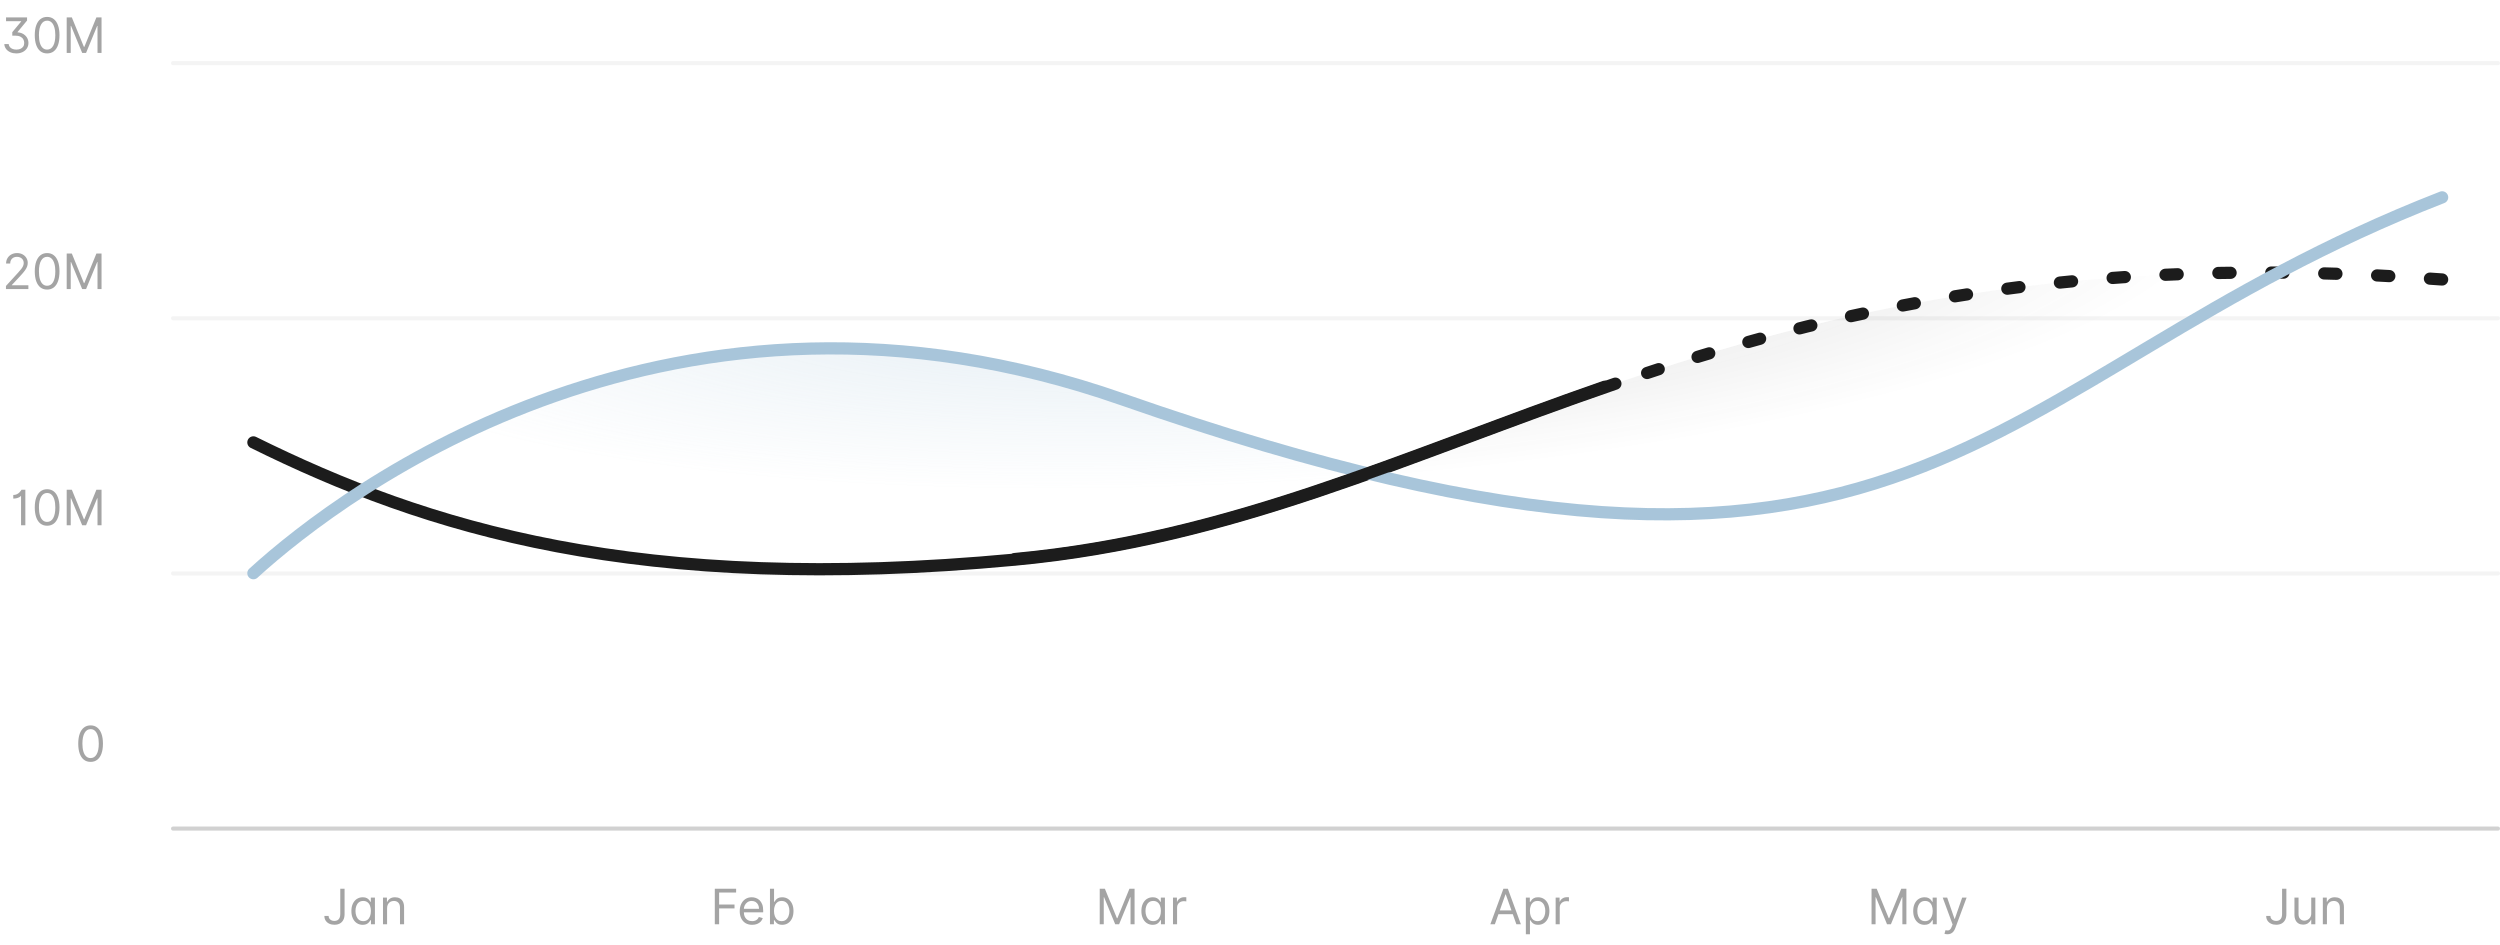
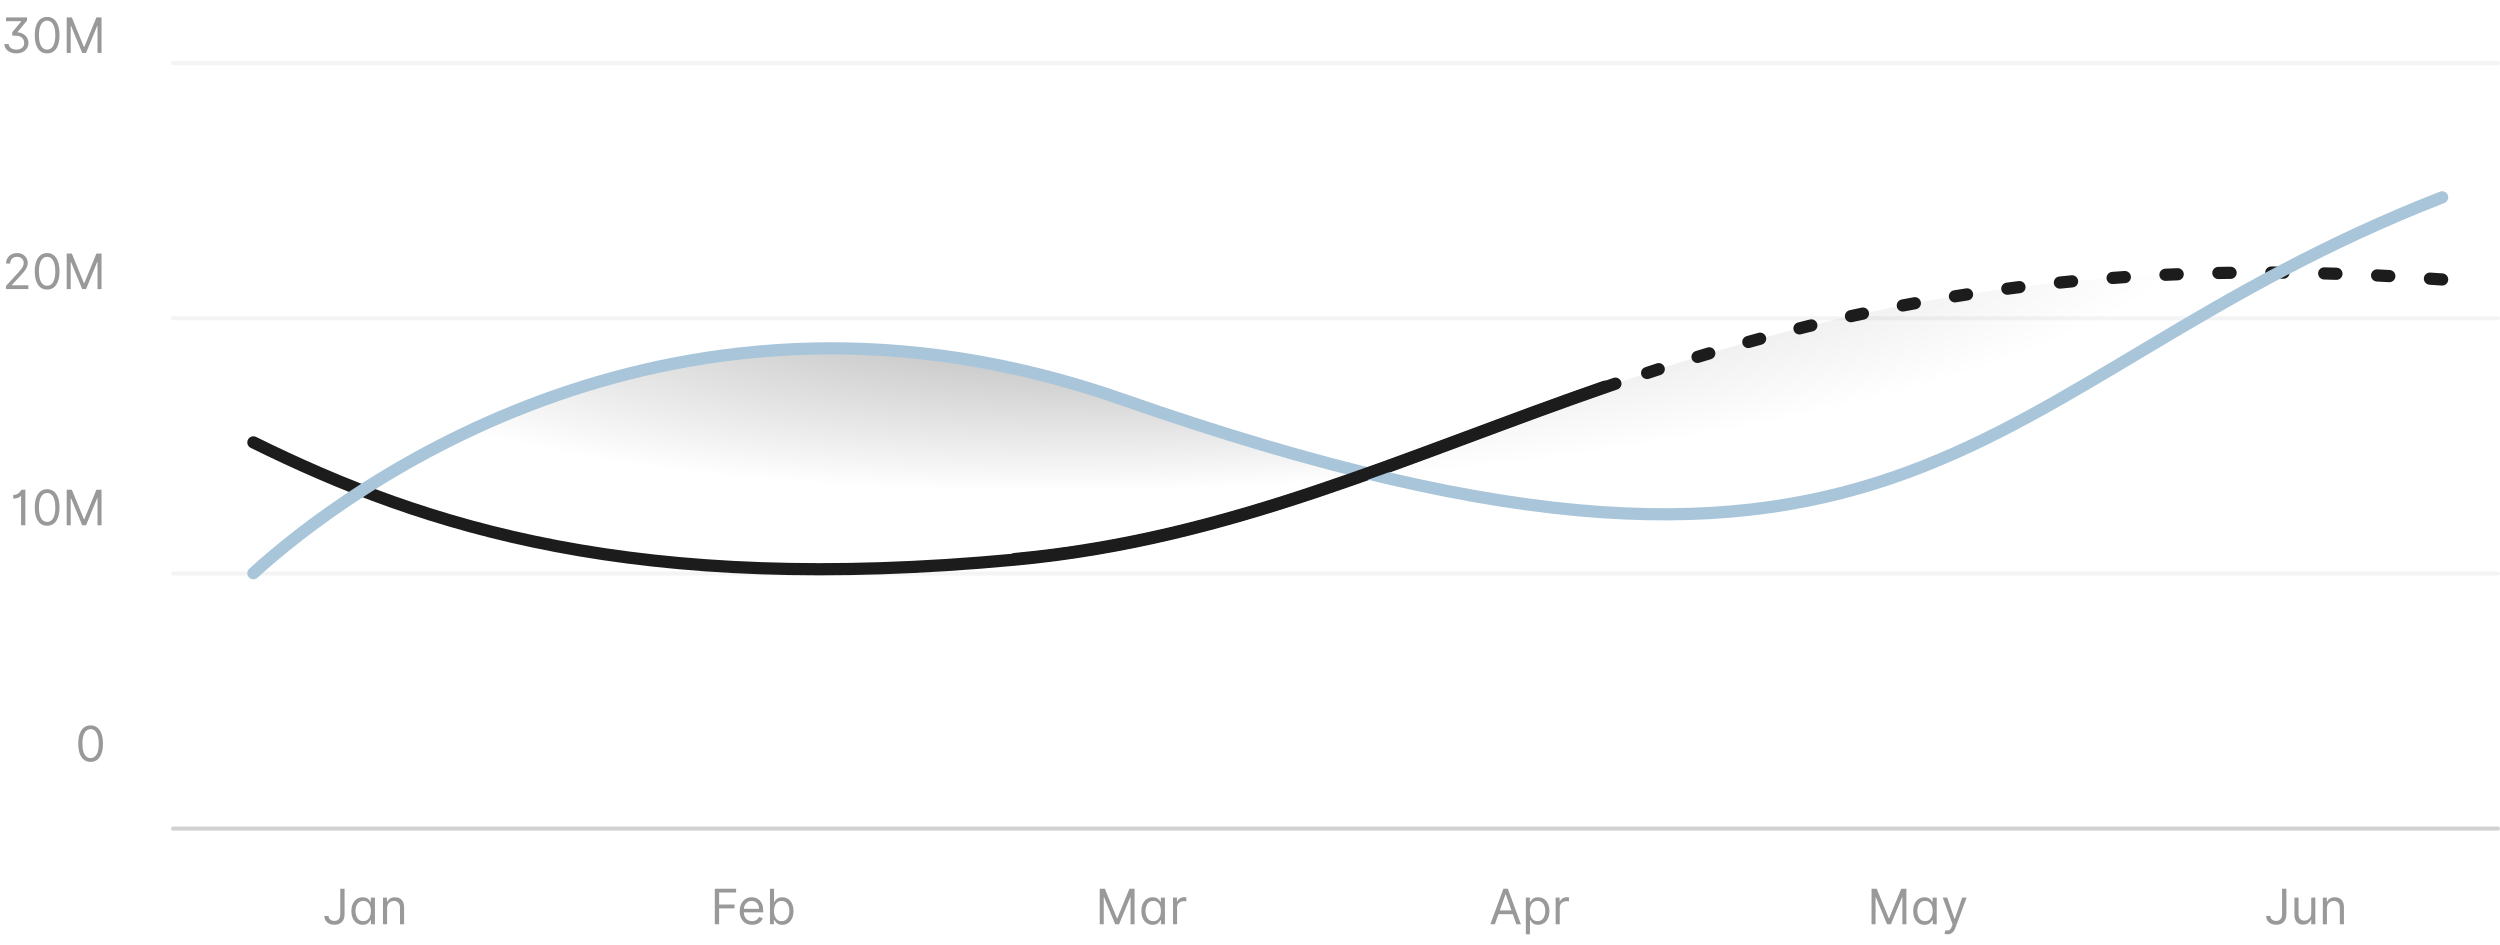
<svg xmlns="http://www.w3.org/2000/svg" width="614" height="232" viewBox="0 0 614 232" fill="none">
-   <path d="M1.056 10.818H2.13C2.161 11.114 2.262 11.364 2.433 11.568C2.606 11.77 2.83 11.923 3.106 12.028C3.381 12.131 3.687 12.182 4.022 12.182C4.386 12.182 4.712 12.121 5.002 11.999C5.292 11.876 5.522 11.695 5.692 11.453C5.863 11.209 5.948 10.906 5.948 10.546C5.948 10.23 5.874 9.938 5.727 9.668C5.579 9.395 5.342 9.175 5.015 9.007C4.688 8.839 4.255 8.756 3.715 8.756H3.016V7.903L5.198 5.278V5.21H1.482V4.273H6.647V5.04L4.312 7.869V7.938C4.687 7.955 5.036 8.031 5.36 8.168C5.687 8.304 5.971 8.489 6.212 8.722C6.457 8.955 6.647 9.226 6.783 9.536C6.92 9.845 6.988 10.182 6.988 10.546C6.988 11.043 6.86 11.486 6.604 11.875C6.352 12.261 6.001 12.565 5.552 12.787C5.106 13.008 4.59 13.119 4.005 13.119C3.488 13.119 3.012 13.028 2.577 12.847C2.143 12.665 1.789 12.402 1.516 12.058C1.244 11.714 1.09 11.301 1.056 10.818ZM11.574 13.119C10.932 13.119 10.385 12.945 9.934 12.595C9.482 12.243 9.137 11.733 8.898 11.065C8.659 10.395 8.54 9.585 8.54 8.636C8.54 7.693 8.659 6.888 8.898 6.22C9.14 5.55 9.486 5.038 9.938 4.686C10.392 4.331 10.938 4.153 11.574 4.153C12.211 4.153 12.755 4.331 13.206 4.686C13.661 5.038 14.008 5.55 14.246 6.22C14.488 6.888 14.608 7.693 14.608 8.636C14.608 9.585 14.489 10.395 14.25 11.065C14.012 11.733 13.666 12.243 13.215 12.595C12.763 12.945 12.216 13.119 11.574 13.119ZM11.574 12.182C12.211 12.182 12.705 11.875 13.057 11.261C13.409 10.648 13.586 9.773 13.586 8.636C13.586 7.881 13.505 7.237 13.343 6.706C13.184 6.175 12.954 5.77 12.652 5.491C12.354 5.213 11.995 5.074 11.574 5.074C10.944 5.074 10.451 5.385 10.095 6.007C9.74 6.626 9.563 7.503 9.563 8.636C9.563 9.392 9.642 10.034 9.801 10.562C9.961 11.091 10.189 11.493 10.488 11.768C10.789 12.044 11.151 12.182 11.574 12.182ZM16.381 4.273H17.642L20.608 11.517H20.711L23.677 4.273H24.938V13H23.949V6.369H23.864L21.137 13H20.182L17.455 6.369H17.37V13H16.381V4.273Z" fill="#1C1C1C" fill-opacity="0.4" />
-   <path d="M1.462 71V70.233L4.343 67.079C4.681 66.71 4.959 66.389 5.178 66.117C5.397 65.841 5.559 65.582 5.664 65.341C5.772 65.097 5.826 64.841 5.826 64.574C5.826 64.267 5.752 64.001 5.604 63.777C5.459 63.553 5.26 63.379 5.007 63.257C4.755 63.135 4.471 63.074 4.155 63.074C3.82 63.074 3.527 63.144 3.277 63.283C3.03 63.419 2.838 63.611 2.702 63.858C2.569 64.105 2.502 64.395 2.502 64.727H1.496C1.496 64.216 1.614 63.767 1.85 63.381C2.086 62.994 2.407 62.693 2.813 62.477C3.222 62.261 3.681 62.153 4.189 62.153C4.701 62.153 5.154 62.261 5.549 62.477C5.944 62.693 6.253 62.984 6.478 63.351C6.702 63.717 6.814 64.125 6.814 64.574C6.814 64.895 6.756 65.209 6.64 65.516C6.526 65.82 6.327 66.159 6.043 66.534C5.762 66.906 5.371 67.361 4.871 67.898L2.911 69.994V70.062H6.968V71H1.462ZM11.574 71.119C10.932 71.119 10.385 70.945 9.934 70.595C9.482 70.243 9.137 69.733 8.898 69.065C8.659 68.395 8.54 67.585 8.54 66.636C8.54 65.693 8.659 64.888 8.898 64.22C9.14 63.55 9.486 63.038 9.938 62.686C10.392 62.331 10.938 62.153 11.574 62.153C12.211 62.153 12.755 62.331 13.206 62.686C13.661 63.038 14.008 63.55 14.246 64.22C14.488 64.888 14.608 65.693 14.608 66.636C14.608 67.585 14.489 68.395 14.25 69.065C14.012 69.733 13.666 70.243 13.215 70.595C12.763 70.945 12.216 71.119 11.574 71.119ZM11.574 70.182C12.211 70.182 12.705 69.875 13.057 69.261C13.409 68.648 13.586 67.773 13.586 66.636C13.586 65.881 13.505 65.237 13.343 64.706C13.184 64.175 12.954 63.77 12.652 63.492C12.354 63.213 11.995 63.074 11.574 63.074C10.944 63.074 10.451 63.385 10.095 64.007C9.74 64.626 9.563 65.503 9.563 66.636C9.563 67.392 9.642 68.034 9.801 68.562C9.961 69.091 10.189 69.493 10.488 69.769C10.789 70.044 11.151 70.182 11.574 70.182ZM16.381 62.273H17.642L20.608 69.517H20.711L23.677 62.273H24.938V71H23.949V64.369H23.864L21.137 71H20.182L17.455 64.369H17.37V71H16.381V62.273Z" fill="#1C1C1C" fill-opacity="0.4" />
-   <path d="M6.226 120.273V129H5.169V121.807H5.101C5.061 121.886 4.959 121.977 4.794 122.08C4.63 122.179 4.417 122.267 4.155 122.344C3.894 122.418 3.596 122.455 3.26 122.455V121.568C3.598 121.568 3.891 121.507 4.138 121.385C4.385 121.263 4.591 121.119 4.756 120.955C4.924 120.79 5.05 120.641 5.135 120.507C5.223 120.374 5.274 120.295 5.289 120.273H6.226ZM11.574 129.119C10.932 129.119 10.385 128.945 9.934 128.595C9.482 128.243 9.137 127.733 8.898 127.065C8.659 126.395 8.54 125.585 8.54 124.636C8.54 123.693 8.659 122.888 8.898 122.22C9.14 121.55 9.486 121.038 9.938 120.686C10.392 120.331 10.938 120.153 11.574 120.153C12.211 120.153 12.755 120.331 13.206 120.686C13.661 121.038 14.008 121.55 14.246 122.22C14.488 122.888 14.608 123.693 14.608 124.636C14.608 125.585 14.489 126.395 14.25 127.065C14.012 127.733 13.666 128.243 13.215 128.595C12.763 128.945 12.216 129.119 11.574 129.119ZM11.574 128.182C12.211 128.182 12.705 127.875 13.057 127.261C13.409 126.648 13.586 125.773 13.586 124.636C13.586 123.881 13.505 123.237 13.343 122.706C13.184 122.175 12.954 121.77 12.652 121.491C12.354 121.213 11.995 121.074 11.574 121.074C10.944 121.074 10.451 121.385 10.095 122.007C9.74 122.626 9.563 123.503 9.563 124.636C9.563 125.392 9.642 126.034 9.801 126.562C9.961 127.091 10.189 127.493 10.488 127.768C10.789 128.044 11.151 128.182 11.574 128.182ZM16.381 120.273H17.642L20.608 127.517H20.711L23.677 120.273H24.938V129H23.949V122.369H23.864L21.137 129H20.182L17.455 122.369H17.37V129H16.381V120.273Z" fill="#1C1C1C" fill-opacity="0.4" />
-   <path d="M22.25 187.119C21.608 187.119 21.061 186.945 20.609 186.595C20.158 186.243 19.812 185.733 19.574 185.065C19.335 184.395 19.216 183.585 19.216 182.636C19.216 181.693 19.335 180.888 19.574 180.22C19.815 179.55 20.162 179.038 20.614 178.686C21.068 178.331 21.614 178.153 22.25 178.153C22.886 178.153 23.43 178.331 23.882 178.686C24.337 179.038 24.683 179.55 24.922 180.22C25.163 180.888 25.284 181.693 25.284 182.636C25.284 183.585 25.165 184.395 24.926 185.065C24.688 185.733 24.342 186.243 23.891 186.595C23.439 186.945 22.892 187.119 22.25 187.119ZM22.25 186.182C22.886 186.182 23.381 185.875 23.733 185.261C24.085 184.648 24.261 183.773 24.261 182.636C24.261 181.881 24.18 181.237 24.018 180.706C23.859 180.175 23.629 179.77 23.328 179.491C23.03 179.213 22.671 179.074 22.25 179.074C21.619 179.074 21.126 179.385 20.771 180.007C20.416 180.626 20.239 181.503 20.239 182.636C20.239 183.392 20.318 184.034 20.477 184.562C20.636 185.091 20.865 185.493 21.163 185.768C21.465 186.044 21.827 186.182 22.25 186.182Z" fill="#1C1C1C" fill-opacity="0.4" />
+   <path d="M1.056 10.818H2.13C2.161 11.114 2.262 11.364 2.433 11.568C2.606 11.77 2.83 11.923 3.106 12.028C3.381 12.131 3.687 12.182 4.022 12.182C4.386 12.182 4.712 12.121 5.002 11.999C5.292 11.876 5.522 11.695 5.692 11.453C5.863 11.209 5.948 10.906 5.948 10.546C5.948 10.23 5.874 9.938 5.727 9.668C5.579 9.395 5.342 9.175 5.015 9.007C4.688 8.839 4.255 8.756 3.715 8.756H3.016V7.903L5.198 5.278V5.21H1.482V4.273H6.647V5.04L4.312 7.869V7.938C4.687 7.955 5.036 8.031 5.36 8.168C5.687 8.304 5.971 8.489 6.212 8.722C6.457 8.955 6.647 9.226 6.783 9.536C6.92 9.845 6.988 10.182 6.988 10.546C6.988 11.043 6.86 11.486 6.604 11.875C6.352 12.261 6.001 12.565 5.552 12.787C5.106 13.008 4.59 13.119 4.005 13.119C3.488 13.119 3.012 13.028 2.577 12.847C2.143 12.665 1.789 12.402 1.516 12.058C1.244 11.714 1.09 11.301 1.056 10.818ZM11.574 13.119C10.932 13.119 10.385 12.945 9.934 12.595C9.482 12.243 9.137 11.733 8.898 11.065C8.659 10.395 8.54 9.585 8.54 8.636C8.54 7.693 8.659 6.888 8.898 6.22C9.14 5.55 9.486 5.038 9.938 4.686C10.392 4.331 10.938 4.153 11.574 4.153C12.211 4.153 12.755 4.331 13.206 4.686C13.661 5.038 14.008 5.55 14.246 6.22C14.488 6.888 14.608 7.693 14.608 8.636C14.608 9.585 14.489 10.395 14.25 11.065C14.012 11.733 13.666 12.243 13.215 12.595C12.763 12.945 12.216 13.119 11.574 13.119ZM11.574 12.182C12.211 12.182 12.705 11.875 13.057 11.261C13.409 10.648 13.586 9.773 13.586 8.636C13.586 7.881 13.505 7.237 13.343 6.706C13.184 6.175 12.954 5.77 12.652 5.491C12.354 5.213 11.995 5.074 11.574 5.074C10.944 5.074 10.451 5.385 10.095 6.007C9.74 6.626 9.563 7.503 9.563 8.636C9.563 9.392 9.642 10.034 9.801 10.562C9.961 11.091 10.189 11.493 10.488 11.768C10.789 12.044 11.151 12.182 11.574 12.182ZM16.381 4.273H17.642L20.608 11.517H20.711L23.677 4.273H24.938V13H23.949V6.369H23.864L21.137 13H20.182L17.455 6.369H17.37V13H16.381V4.273Z" fill="currentcolor" fill-opacity="0.4" />
+   <path d="M1.462 71V70.233L4.343 67.079C4.681 66.71 4.959 66.389 5.178 66.117C5.397 65.841 5.559 65.582 5.664 65.341C5.772 65.097 5.826 64.841 5.826 64.574C5.826 64.267 5.752 64.001 5.604 63.777C5.459 63.553 5.26 63.379 5.007 63.257C4.755 63.135 4.471 63.074 4.155 63.074C3.82 63.074 3.527 63.144 3.277 63.283C3.03 63.419 2.838 63.611 2.702 63.858C2.569 64.105 2.502 64.395 2.502 64.727H1.496C1.496 64.216 1.614 63.767 1.85 63.381C2.086 62.994 2.407 62.693 2.813 62.477C3.222 62.261 3.681 62.153 4.189 62.153C4.701 62.153 5.154 62.261 5.549 62.477C5.944 62.693 6.253 62.984 6.478 63.351C6.702 63.717 6.814 64.125 6.814 64.574C6.814 64.895 6.756 65.209 6.64 65.516C6.526 65.82 6.327 66.159 6.043 66.534C5.762 66.906 5.371 67.361 4.871 67.898L2.911 69.994V70.062H6.968V71H1.462ZM11.574 71.119C10.932 71.119 10.385 70.945 9.934 70.595C9.482 70.243 9.137 69.733 8.898 69.065C8.659 68.395 8.54 67.585 8.54 66.636C8.54 65.693 8.659 64.888 8.898 64.22C9.14 63.55 9.486 63.038 9.938 62.686C10.392 62.331 10.938 62.153 11.574 62.153C12.211 62.153 12.755 62.331 13.206 62.686C13.661 63.038 14.008 63.55 14.246 64.22C14.488 64.888 14.608 65.693 14.608 66.636C14.608 67.585 14.489 68.395 14.25 69.065C14.012 69.733 13.666 70.243 13.215 70.595C12.763 70.945 12.216 71.119 11.574 71.119ZM11.574 70.182C12.211 70.182 12.705 69.875 13.057 69.261C13.409 68.648 13.586 67.773 13.586 66.636C13.586 65.881 13.505 65.237 13.343 64.706C13.184 64.175 12.954 63.77 12.652 63.492C12.354 63.213 11.995 63.074 11.574 63.074C10.944 63.074 10.451 63.385 10.095 64.007C9.74 64.626 9.563 65.503 9.563 66.636C9.563 67.392 9.642 68.034 9.801 68.562C9.961 69.091 10.189 69.493 10.488 69.769C10.789 70.044 11.151 70.182 11.574 70.182ZM16.381 62.273H17.642L20.608 69.517H20.711L23.677 62.273H24.938V71H23.949V64.369H23.864L21.137 71H20.182L17.455 64.369H17.37V71H16.381V62.273Z" fill="currentcolor" fill-opacity="0.4" />
+   <path d="M6.226 120.273V129H5.169V121.807H5.101C5.061 121.886 4.959 121.977 4.794 122.08C4.63 122.179 4.417 122.267 4.155 122.344C3.894 122.418 3.596 122.455 3.26 122.455V121.568C3.598 121.568 3.891 121.507 4.138 121.385C4.385 121.263 4.591 121.119 4.756 120.955C4.924 120.79 5.05 120.641 5.135 120.507C5.223 120.374 5.274 120.295 5.289 120.273H6.226ZM11.574 129.119C10.932 129.119 10.385 128.945 9.934 128.595C9.482 128.243 9.137 127.733 8.898 127.065C8.659 126.395 8.54 125.585 8.54 124.636C8.54 123.693 8.659 122.888 8.898 122.22C9.14 121.55 9.486 121.038 9.938 120.686C10.392 120.331 10.938 120.153 11.574 120.153C12.211 120.153 12.755 120.331 13.206 120.686C13.661 121.038 14.008 121.55 14.246 122.22C14.488 122.888 14.608 123.693 14.608 124.636C14.608 125.585 14.489 126.395 14.25 127.065C14.012 127.733 13.666 128.243 13.215 128.595C12.763 128.945 12.216 129.119 11.574 129.119ZM11.574 128.182C12.211 128.182 12.705 127.875 13.057 127.261C13.409 126.648 13.586 125.773 13.586 124.636C13.586 123.881 13.505 123.237 13.343 122.706C13.184 122.175 12.954 121.77 12.652 121.491C12.354 121.213 11.995 121.074 11.574 121.074C10.944 121.074 10.451 121.385 10.095 122.007C9.74 122.626 9.563 123.503 9.563 124.636C9.563 125.392 9.642 126.034 9.801 126.562C9.961 127.091 10.189 127.493 10.488 127.768C10.789 128.044 11.151 128.182 11.574 128.182ZM16.381 120.273H17.642L20.608 127.517H20.711L23.677 120.273H24.938V129H23.949V122.369H23.864L21.137 129H20.182L17.455 122.369H17.37V129H16.381V120.273Z" fill="currentcolor" fill-opacity="0.4" />
+   <path d="M22.25 187.119C21.608 187.119 21.061 186.945 20.609 186.595C20.158 186.243 19.812 185.733 19.574 185.065C19.335 184.395 19.216 183.585 19.216 182.636C19.216 181.693 19.335 180.888 19.574 180.22C19.815 179.55 20.162 179.038 20.614 178.686C21.068 178.331 21.614 178.153 22.25 178.153C22.886 178.153 23.43 178.331 23.882 178.686C24.337 179.038 24.683 179.55 24.922 180.22C25.163 180.888 25.284 181.693 25.284 182.636C25.284 183.585 25.165 184.395 24.926 185.065C24.688 185.733 24.342 186.243 23.891 186.595C23.439 186.945 22.892 187.119 22.25 187.119ZM22.25 186.182C22.886 186.182 23.381 185.875 23.733 185.261C24.085 184.648 24.261 183.773 24.261 182.636C24.261 181.881 24.18 181.237 24.018 180.706C23.859 180.175 23.629 179.77 23.328 179.491C23.03 179.213 22.671 179.074 22.25 179.074C21.619 179.074 21.126 179.385 20.771 180.007C20.416 180.626 20.239 181.503 20.239 182.636C20.239 183.392 20.318 184.034 20.477 184.562C20.636 185.091 20.865 185.493 21.163 185.768C21.465 186.044 21.827 186.182 22.25 186.182Z" fill="currentcolor" fill-opacity="0.4" />
  <line x1="42.5" y1="15.5" x2="613.5" y2="15.5" stroke="#1C1C1C" stroke-opacity="0.05" stroke-linecap="round" />
  <line x1="42.5" y1="78.167" x2="613.5" y2="78.167" stroke="#1C1C1C" stroke-opacity="0.05" stroke-linecap="round" />
  <line x1="42.5" y1="140.833" x2="613.5" y2="140.833" stroke="#1C1C1C" stroke-opacity="0.05" stroke-linecap="round" />
  <line x1="42.5" y1="203.5" x2="613.5" y2="203.5" stroke="#1C1C1C" stroke-opacity="0.2" stroke-linecap="round" />
-   <path d="M83.57 218.273H84.627V224.511C84.627 225.068 84.525 225.541 84.32 225.93C84.116 226.32 83.827 226.615 83.455 226.817C83.083 227.018 82.644 227.119 82.138 227.119C81.661 227.119 81.236 227.033 80.864 226.859C80.492 226.683 80.2 226.433 79.986 226.109C79.773 225.786 79.667 225.401 79.667 224.955H80.707C80.707 225.202 80.768 225.418 80.89 225.602C81.015 225.784 81.185 225.926 81.401 226.028C81.617 226.131 81.863 226.182 82.138 226.182C82.442 226.182 82.701 226.118 82.914 225.99C83.127 225.862 83.289 225.675 83.4 225.428C83.513 225.178 83.57 224.872 83.57 224.511V218.273ZM89.08 227.136C88.535 227.136 88.053 226.999 87.636 226.723C87.218 226.445 86.891 226.053 86.656 225.547C86.42 225.038 86.302 224.438 86.302 223.744C86.302 223.057 86.42 222.46 86.656 221.955C86.891 221.449 87.219 221.058 87.64 220.783C88.06 220.507 88.546 220.369 89.097 220.369C89.523 220.369 89.86 220.44 90.107 220.582C90.357 220.722 90.547 220.881 90.678 221.06C90.812 221.236 90.915 221.381 90.989 221.494H91.075V220.455H92.08V227H91.109V225.994H90.989C90.915 226.114 90.81 226.264 90.674 226.446C90.538 226.625 90.343 226.786 90.09 226.928C89.837 227.067 89.501 227.136 89.08 227.136ZM89.217 226.233C89.62 226.233 89.961 226.128 90.239 225.918C90.518 225.705 90.729 225.411 90.874 225.036C91.019 224.658 91.092 224.222 91.092 223.727C91.092 223.239 91.02 222.811 90.879 222.445C90.736 222.075 90.526 221.788 90.248 221.584C89.969 221.376 89.626 221.273 89.217 221.273C88.79 221.273 88.435 221.382 88.151 221.601C87.87 221.817 87.658 222.111 87.516 222.483C87.377 222.852 87.308 223.267 87.308 223.727C87.308 224.193 87.379 224.616 87.52 224.997C87.665 225.375 87.879 225.676 88.16 225.901C88.444 226.122 88.796 226.233 89.217 226.233ZM95.067 223.062V227H94.062V220.455H95.033V221.477H95.119C95.272 221.145 95.505 220.878 95.817 220.676C96.13 220.472 96.533 220.369 97.028 220.369C97.471 220.369 97.859 220.46 98.191 220.642C98.523 220.821 98.782 221.094 98.967 221.46C99.151 221.824 99.244 222.284 99.244 222.841V227H98.238V222.909C98.238 222.395 98.104 221.994 97.837 221.707C97.57 221.418 97.204 221.273 96.738 221.273C96.417 221.273 96.13 221.342 95.877 221.482C95.627 221.621 95.43 221.824 95.285 222.091C95.14 222.358 95.067 222.682 95.067 223.062Z" fill="#1C1C1C" fill-opacity="0.4" />
-   <path d="M175.557 227V218.273H180.79V219.21H176.614V222.159H180.398V223.097H176.614V227H175.557ZM184.727 227.136C184.097 227.136 183.553 226.997 183.095 226.719C182.641 226.438 182.29 226.045 182.043 225.543C181.798 225.037 181.676 224.449 181.676 223.778C181.676 223.108 181.798 222.517 182.043 222.006C182.29 221.491 182.634 221.091 183.074 220.804C183.517 220.514 184.034 220.369 184.625 220.369C184.966 220.369 185.303 220.426 185.635 220.54C185.967 220.653 186.27 220.838 186.543 221.094C186.815 221.347 187.033 221.682 187.195 222.099C187.357 222.517 187.438 223.031 187.438 223.642V224.068H182.392V223.199H186.415C186.415 222.83 186.341 222.5 186.193 222.21C186.048 221.92 185.841 221.692 185.571 221.524C185.304 221.357 184.989 221.273 184.625 221.273C184.224 221.273 183.878 221.372 183.585 221.571C183.295 221.767 183.072 222.023 182.916 222.338C182.76 222.653 182.682 222.991 182.682 223.352V223.932C182.682 224.426 182.767 224.845 182.938 225.189C183.111 225.53 183.351 225.79 183.658 225.969C183.965 226.145 184.321 226.233 184.727 226.233C184.992 226.233 185.23 226.196 185.443 226.122C185.659 226.045 185.845 225.932 186.001 225.781C186.158 225.628 186.278 225.437 186.364 225.21L187.335 225.483C187.233 225.812 187.061 226.102 186.82 226.352C186.578 226.599 186.28 226.793 185.925 226.932C185.57 227.068 185.17 227.136 184.727 227.136ZM189.104 227V218.273H190.109V221.494H190.195C190.269 221.381 190.371 221.236 190.501 221.06C190.635 220.881 190.825 220.722 191.072 220.582C191.322 220.44 191.661 220.369 192.087 220.369C192.638 220.369 193.124 220.507 193.544 220.783C193.965 221.058 194.293 221.449 194.528 221.955C194.764 222.46 194.882 223.057 194.882 223.744C194.882 224.438 194.764 225.038 194.528 225.547C194.293 226.053 193.966 226.445 193.548 226.723C193.131 226.999 192.649 227.136 192.104 227.136C191.683 227.136 191.347 227.067 191.094 226.928C190.841 226.786 190.646 226.625 190.51 226.446C190.374 226.264 190.269 226.114 190.195 225.994H190.075V227H189.104ZM190.092 223.727C190.092 224.222 190.165 224.658 190.31 225.036C190.455 225.411 190.666 225.705 190.945 225.918C191.223 226.128 191.564 226.233 191.967 226.233C192.388 226.233 192.739 226.122 193.02 225.901C193.304 225.676 193.517 225.375 193.659 224.997C193.804 224.616 193.876 224.193 193.876 223.727C193.876 223.267 193.805 222.852 193.663 222.483C193.524 222.111 193.313 221.817 193.028 221.601C192.747 221.382 192.394 221.273 191.967 221.273C191.558 221.273 191.215 221.376 190.936 221.584C190.658 221.788 190.447 222.075 190.305 222.445C190.163 222.811 190.092 223.239 190.092 223.727Z" fill="#1C1C1C" fill-opacity="0.4" />
-   <path d="M270.093 218.273H271.355L274.321 225.517H274.423L277.389 218.273H278.65V227H277.661V220.369H277.576L274.849 227H273.894L271.167 220.369H271.082V227H270.093V218.273ZM283.104 227.136C282.559 227.136 282.077 226.999 281.66 226.723C281.242 226.445 280.915 226.053 280.68 225.547C280.444 225.038 280.326 224.438 280.326 223.744C280.326 223.057 280.444 222.46 280.68 221.955C280.915 221.449 281.243 221.058 281.664 220.783C282.084 220.507 282.57 220.369 283.121 220.369C283.547 220.369 283.884 220.44 284.131 220.582C284.381 220.722 284.572 220.881 284.702 221.06C284.836 221.236 284.939 221.381 285.013 221.494H285.099V220.455H286.104V227H285.133V225.994H285.013C284.939 226.114 284.834 226.264 284.698 226.446C284.562 226.625 284.367 226.786 284.114 226.928C283.861 227.067 283.525 227.136 283.104 227.136ZM283.241 226.233C283.644 226.233 283.985 226.128 284.263 225.918C284.542 225.705 284.753 225.411 284.898 225.036C285.043 224.658 285.116 224.222 285.116 223.727C285.116 223.239 285.045 222.811 284.903 222.445C284.76 222.075 284.55 221.788 284.272 221.584C283.993 221.376 283.65 221.273 283.241 221.273C282.814 221.273 282.459 221.382 282.175 221.601C281.894 221.817 281.682 222.111 281.54 222.483C281.401 222.852 281.332 223.267 281.332 223.727C281.332 224.193 281.403 224.616 281.545 224.997C281.689 225.375 281.903 225.676 282.184 225.901C282.468 226.122 282.82 226.233 283.241 226.233ZM288.086 227V220.455H289.057V221.443H289.126C289.245 221.119 289.461 220.857 289.773 220.655C290.086 220.453 290.438 220.352 290.83 220.352C290.904 220.352 290.996 220.354 291.107 220.357C291.218 220.359 291.302 220.364 291.359 220.369V221.392C291.324 221.384 291.246 221.371 291.124 221.354C291.005 221.334 290.878 221.324 290.745 221.324C290.427 221.324 290.143 221.391 289.893 221.524C289.645 221.655 289.449 221.837 289.305 222.07C289.162 222.3 289.091 222.562 289.091 222.858V227H288.086Z" fill="#1C1C1C" fill-opacity="0.4" />
-   <path d="M367.138 227H366.03L369.235 218.273H370.326L373.53 227H372.422L369.814 219.653H369.746L367.138 227ZM367.547 223.591H372.013V224.528H367.547V223.591ZM374.753 229.455V220.455H375.725V221.494H375.844C375.918 221.381 376.02 221.236 376.151 221.06C376.284 220.881 376.475 220.722 376.722 220.582C376.972 220.44 377.31 220.369 377.736 220.369C378.287 220.369 378.773 220.507 379.193 220.783C379.614 221.058 379.942 221.449 380.178 221.955C380.414 222.46 380.532 223.057 380.532 223.744C380.532 224.438 380.414 225.038 380.178 225.547C379.942 226.053 379.615 226.445 379.198 226.723C378.78 226.999 378.299 227.136 377.753 227.136C377.333 227.136 376.996 227.067 376.743 226.928C376.49 226.786 376.296 226.625 376.159 226.446C376.023 226.264 375.918 226.114 375.844 225.994H375.759V229.455H374.753ZM375.742 223.727C375.742 224.222 375.814 224.658 375.959 225.036C376.104 225.411 376.316 225.705 376.594 225.918C376.872 226.128 377.213 226.233 377.617 226.233C378.037 226.233 378.388 226.122 378.669 225.901C378.953 225.676 379.166 225.375 379.309 224.997C379.453 224.616 379.526 224.193 379.526 223.727C379.526 223.267 379.455 222.852 379.313 222.483C379.174 222.111 378.962 221.817 378.678 221.601C378.397 221.382 378.043 221.273 377.617 221.273C377.208 221.273 376.864 221.376 376.586 221.584C376.307 221.788 376.097 222.075 375.955 222.445C375.813 222.811 375.742 223.239 375.742 223.727ZM382.066 227V220.455H383.037V221.443H383.105C383.225 221.119 383.441 220.857 383.753 220.655C384.066 220.453 384.418 220.352 384.81 220.352C384.884 220.352 384.976 220.354 385.087 220.357C385.198 220.359 385.282 220.364 385.338 220.369V221.392C385.304 221.384 385.226 221.371 385.104 221.354C384.985 221.334 384.858 221.324 384.725 221.324C384.407 221.324 384.122 221.391 383.872 221.524C383.625 221.655 383.429 221.837 383.284 222.07C383.142 222.3 383.071 222.562 383.071 222.858V227H382.066Z" fill="#1C1C1C" fill-opacity="0.4" />
-   <path d="M459.653 218.273H460.914L463.88 225.517H463.982L466.948 218.273H468.209V227H467.221V220.369H467.136L464.408 227H463.454L460.726 220.369H460.641V227H459.653V218.273ZM472.664 227.136C472.118 227.136 471.637 226.999 471.219 226.723C470.801 226.445 470.475 226.053 470.239 225.547C470.003 225.038 469.885 224.438 469.885 223.744C469.885 223.057 470.003 222.46 470.239 221.955C470.475 221.449 470.803 221.058 471.223 220.783C471.644 220.507 472.129 220.369 472.681 220.369C473.107 220.369 473.443 220.44 473.691 220.582C473.941 220.722 474.131 220.881 474.262 221.06C474.395 221.236 474.499 221.381 474.573 221.494H474.658V220.455H475.664V227H474.692V225.994H474.573C474.499 226.114 474.394 226.264 474.257 226.446C474.121 226.625 473.926 226.786 473.674 226.928C473.421 227.067 473.084 227.136 472.664 227.136ZM472.8 226.233C473.203 226.233 473.544 226.128 473.823 225.918C474.101 225.705 474.313 225.411 474.458 225.036C474.602 224.658 474.675 224.222 474.675 223.727C474.675 223.239 474.604 222.811 474.462 222.445C474.32 222.075 474.11 221.788 473.831 221.584C473.553 221.376 473.209 221.273 472.8 221.273C472.374 221.273 472.019 221.382 471.735 221.601C471.453 221.817 471.242 222.111 471.1 222.483C470.96 222.852 470.891 223.267 470.891 223.727C470.891 224.193 470.962 224.616 471.104 224.997C471.249 225.375 471.462 225.676 471.743 225.901C472.027 226.122 472.379 226.233 472.8 226.233ZM478.293 229.455C478.122 229.455 477.97 229.44 477.837 229.412C477.703 229.386 477.611 229.361 477.56 229.335L477.816 228.449C478.06 228.511 478.276 228.534 478.463 228.517C478.651 228.5 478.817 228.416 478.962 228.266C479.11 228.118 479.245 227.878 479.367 227.545L479.554 227.034L477.134 220.455H478.225L480.031 225.67H480.1L481.906 220.455H482.997L480.219 227.955C480.094 228.293 479.939 228.572 479.754 228.794C479.57 229.018 479.355 229.185 479.111 229.293C478.87 229.401 478.597 229.455 478.293 229.455Z" fill="#1C1C1C" fill-opacity="0.4" />
-   <path d="M560.477 218.273H561.534V224.511C561.534 225.068 561.432 225.541 561.227 225.93C561.023 226.32 560.734 226.615 560.362 226.817C559.99 227.018 559.551 227.119 559.045 227.119C558.568 227.119 558.143 227.033 557.771 226.859C557.399 226.683 557.106 226.433 556.893 226.109C556.68 225.786 556.574 225.401 556.574 224.955H557.614C557.614 225.202 557.675 225.418 557.797 225.602C557.922 225.784 558.092 225.926 558.308 226.028C558.524 226.131 558.77 226.182 559.045 226.182C559.349 226.182 559.608 226.118 559.821 225.99C560.034 225.862 560.196 225.675 560.307 225.428C560.42 225.178 560.477 224.872 560.477 224.511V218.273ZM567.641 224.324V220.455H568.646V227H567.641V225.892H567.572C567.419 226.224 567.18 226.507 566.856 226.74C566.533 226.97 566.123 227.085 565.629 227.085C565.22 227.085 564.856 226.996 564.538 226.817C564.22 226.635 563.97 226.362 563.788 225.999C563.606 225.632 563.516 225.17 563.516 224.614V220.455H564.521V224.545C564.521 225.023 564.655 225.403 564.922 225.688C565.192 225.972 565.535 226.114 565.953 226.114C566.203 226.114 566.457 226.05 566.716 225.922C566.977 225.794 567.196 225.598 567.372 225.334C567.551 225.07 567.641 224.733 567.641 224.324ZM571.494 223.062V227H570.488V220.455H571.46V221.477H571.545C571.698 221.145 571.931 220.878 572.244 220.676C572.556 220.472 572.96 220.369 573.454 220.369C573.897 220.369 574.285 220.46 574.617 220.642C574.95 220.821 575.208 221.094 575.393 221.46C575.578 221.824 575.67 222.284 575.67 222.841V227H574.664V222.909C574.664 222.395 574.531 221.994 574.264 221.707C573.997 221.418 573.63 221.273 573.164 221.273C572.843 221.273 572.556 221.342 572.304 221.482C572.054 221.621 571.856 221.824 571.711 222.091C571.566 222.358 571.494 222.682 571.494 223.062Z" fill="#1C1C1C" fill-opacity="0.4" />
+   <path d="M83.57 218.273H84.627V224.511C84.627 225.068 84.525 225.541 84.32 225.93C84.116 226.32 83.827 226.615 83.455 226.817C83.083 227.018 82.644 227.119 82.138 227.119C81.661 227.119 81.236 227.033 80.864 226.859C80.492 226.683 80.2 226.433 79.986 226.109C79.773 225.786 79.667 225.401 79.667 224.955H80.707C80.707 225.202 80.768 225.418 80.89 225.602C81.015 225.784 81.185 225.926 81.401 226.028C81.617 226.131 81.863 226.182 82.138 226.182C82.442 226.182 82.701 226.118 82.914 225.99C83.127 225.862 83.289 225.675 83.4 225.428C83.513 225.178 83.57 224.872 83.57 224.511V218.273ZM89.08 227.136C88.535 227.136 88.053 226.999 87.636 226.723C87.218 226.445 86.891 226.053 86.656 225.547C86.42 225.038 86.302 224.438 86.302 223.744C86.302 223.057 86.42 222.46 86.656 221.955C86.891 221.449 87.219 221.058 87.64 220.783C88.06 220.507 88.546 220.369 89.097 220.369C89.523 220.369 89.86 220.44 90.107 220.582C90.357 220.722 90.547 220.881 90.678 221.06C90.812 221.236 90.915 221.381 90.989 221.494H91.075V220.455H92.08V227H91.109V225.994H90.989C90.915 226.114 90.81 226.264 90.674 226.446C90.538 226.625 90.343 226.786 90.09 226.928C89.837 227.067 89.501 227.136 89.08 227.136ZM89.217 226.233C89.62 226.233 89.961 226.128 90.239 225.918C90.518 225.705 90.729 225.411 90.874 225.036C91.019 224.658 91.092 224.222 91.092 223.727C91.092 223.239 91.02 222.811 90.879 222.445C90.736 222.075 90.526 221.788 90.248 221.584C89.969 221.376 89.626 221.273 89.217 221.273C88.79 221.273 88.435 221.382 88.151 221.601C87.87 221.817 87.658 222.111 87.516 222.483C87.377 222.852 87.308 223.267 87.308 223.727C87.308 224.193 87.379 224.616 87.52 224.997C87.665 225.375 87.879 225.676 88.16 225.901C88.444 226.122 88.796 226.233 89.217 226.233ZM95.067 223.062V227H94.062V220.455H95.033V221.477H95.119C95.272 221.145 95.505 220.878 95.817 220.676C96.13 220.472 96.533 220.369 97.028 220.369C97.471 220.369 97.859 220.46 98.191 220.642C98.523 220.821 98.782 221.094 98.967 221.46C99.151 221.824 99.244 222.284 99.244 222.841V227H98.238V222.909C98.238 222.395 98.104 221.994 97.837 221.707C97.57 221.418 97.204 221.273 96.738 221.273C96.417 221.273 96.13 221.342 95.877 221.482C95.627 221.621 95.43 221.824 95.285 222.091C95.14 222.358 95.067 222.682 95.067 223.062Z" fill="currentcolor" fill-opacity="0.4" />
+   <path d="M175.557 227V218.273H180.79V219.21H176.614V222.159H180.398V223.097H176.614V227H175.557ZM184.727 227.136C184.097 227.136 183.553 226.997 183.095 226.719C182.641 226.438 182.29 226.045 182.043 225.543C181.798 225.037 181.676 224.449 181.676 223.778C181.676 223.108 181.798 222.517 182.043 222.006C182.29 221.491 182.634 221.091 183.074 220.804C183.517 220.514 184.034 220.369 184.625 220.369C184.966 220.369 185.303 220.426 185.635 220.54C185.967 220.653 186.27 220.838 186.543 221.094C186.815 221.347 187.033 221.682 187.195 222.099C187.357 222.517 187.438 223.031 187.438 223.642V224.068H182.392V223.199H186.415C186.415 222.83 186.341 222.5 186.193 222.21C186.048 221.92 185.841 221.692 185.571 221.524C185.304 221.357 184.989 221.273 184.625 221.273C184.224 221.273 183.878 221.372 183.585 221.571C183.295 221.767 183.072 222.023 182.916 222.338C182.76 222.653 182.682 222.991 182.682 223.352V223.932C182.682 224.426 182.767 224.845 182.938 225.189C183.111 225.53 183.351 225.79 183.658 225.969C183.965 226.145 184.321 226.233 184.727 226.233C184.992 226.233 185.23 226.196 185.443 226.122C185.659 226.045 185.845 225.932 186.001 225.781C186.158 225.628 186.278 225.437 186.364 225.21L187.335 225.483C187.233 225.812 187.061 226.102 186.82 226.352C186.578 226.599 186.28 226.793 185.925 226.932C185.57 227.068 185.17 227.136 184.727 227.136ZM189.104 227V218.273H190.109V221.494H190.195C190.269 221.381 190.371 221.236 190.501 221.06C190.635 220.881 190.825 220.722 191.072 220.582C191.322 220.44 191.661 220.369 192.087 220.369C192.638 220.369 193.124 220.507 193.544 220.783C193.965 221.058 194.293 221.449 194.528 221.955C194.764 222.46 194.882 223.057 194.882 223.744C194.882 224.438 194.764 225.038 194.528 225.547C194.293 226.053 193.966 226.445 193.548 226.723C193.131 226.999 192.649 227.136 192.104 227.136C191.683 227.136 191.347 227.067 191.094 226.928C190.841 226.786 190.646 226.625 190.51 226.446C190.374 226.264 190.269 226.114 190.195 225.994H190.075V227H189.104ZM190.092 223.727C190.092 224.222 190.165 224.658 190.31 225.036C190.455 225.411 190.666 225.705 190.945 225.918C191.223 226.128 191.564 226.233 191.967 226.233C192.388 226.233 192.739 226.122 193.02 225.901C193.304 225.676 193.517 225.375 193.659 224.997C193.804 224.616 193.876 224.193 193.876 223.727C193.876 223.267 193.805 222.852 193.663 222.483C193.524 222.111 193.313 221.817 193.028 221.601C192.747 221.382 192.394 221.273 191.967 221.273C191.558 221.273 191.215 221.376 190.936 221.584C190.658 221.788 190.447 222.075 190.305 222.445C190.163 222.811 190.092 223.239 190.092 223.727Z" fill="currentcolor" fill-opacity="0.4" />
+   <path d="M270.093 218.273H271.355L274.321 225.517H274.423L277.389 218.273H278.65V227H277.661V220.369H277.576L274.849 227H273.894L271.167 220.369H271.082V227H270.093V218.273ZM283.104 227.136C282.559 227.136 282.077 226.999 281.66 226.723C281.242 226.445 280.915 226.053 280.68 225.547C280.444 225.038 280.326 224.438 280.326 223.744C280.326 223.057 280.444 222.46 280.68 221.955C280.915 221.449 281.243 221.058 281.664 220.783C282.084 220.507 282.57 220.369 283.121 220.369C283.547 220.369 283.884 220.44 284.131 220.582C284.381 220.722 284.572 220.881 284.702 221.06C284.836 221.236 284.939 221.381 285.013 221.494H285.099V220.455H286.104V227H285.133V225.994H285.013C284.939 226.114 284.834 226.264 284.698 226.446C284.562 226.625 284.367 226.786 284.114 226.928C283.861 227.067 283.525 227.136 283.104 227.136ZM283.241 226.233C283.644 226.233 283.985 226.128 284.263 225.918C284.542 225.705 284.753 225.411 284.898 225.036C285.043 224.658 285.116 224.222 285.116 223.727C285.116 223.239 285.045 222.811 284.903 222.445C284.76 222.075 284.55 221.788 284.272 221.584C283.993 221.376 283.65 221.273 283.241 221.273C282.814 221.273 282.459 221.382 282.175 221.601C281.894 221.817 281.682 222.111 281.54 222.483C281.401 222.852 281.332 223.267 281.332 223.727C281.332 224.193 281.403 224.616 281.545 224.997C281.689 225.375 281.903 225.676 282.184 225.901C282.468 226.122 282.82 226.233 283.241 226.233ZM288.086 227V220.455H289.057V221.443H289.126C289.245 221.119 289.461 220.857 289.773 220.655C290.086 220.453 290.438 220.352 290.83 220.352C290.904 220.352 290.996 220.354 291.107 220.357C291.218 220.359 291.302 220.364 291.359 220.369V221.392C291.324 221.384 291.246 221.371 291.124 221.354C291.005 221.334 290.878 221.324 290.745 221.324C290.427 221.324 290.143 221.391 289.893 221.524C289.645 221.655 289.449 221.837 289.305 222.07C289.162 222.3 289.091 222.562 289.091 222.858V227H288.086Z" fill="currentcolor" fill-opacity="0.4" />
+   <path d="M367.138 227H366.03L369.235 218.273H370.326L373.53 227H372.422L369.814 219.653H369.746L367.138 227ZM367.547 223.591H372.013V224.528H367.547V223.591ZM374.753 229.455V220.455H375.725V221.494H375.844C375.918 221.381 376.02 221.236 376.151 221.06C376.284 220.881 376.475 220.722 376.722 220.582C376.972 220.44 377.31 220.369 377.736 220.369C378.287 220.369 378.773 220.507 379.193 220.783C379.614 221.058 379.942 221.449 380.178 221.955C380.414 222.46 380.532 223.057 380.532 223.744C380.532 224.438 380.414 225.038 380.178 225.547C379.942 226.053 379.615 226.445 379.198 226.723C378.78 226.999 378.299 227.136 377.753 227.136C377.333 227.136 376.996 227.067 376.743 226.928C376.49 226.786 376.296 226.625 376.159 226.446C376.023 226.264 375.918 226.114 375.844 225.994H375.759V229.455H374.753ZM375.742 223.727C375.742 224.222 375.814 224.658 375.959 225.036C376.104 225.411 376.316 225.705 376.594 225.918C376.872 226.128 377.213 226.233 377.617 226.233C378.037 226.233 378.388 226.122 378.669 225.901C378.953 225.676 379.166 225.375 379.309 224.997C379.453 224.616 379.526 224.193 379.526 223.727C379.526 223.267 379.455 222.852 379.313 222.483C379.174 222.111 378.962 221.817 378.678 221.601C378.397 221.382 378.043 221.273 377.617 221.273C377.208 221.273 376.864 221.376 376.586 221.584C376.307 221.788 376.097 222.075 375.955 222.445C375.813 222.811 375.742 223.239 375.742 223.727ZM382.066 227V220.455H383.037V221.443H383.105C383.225 221.119 383.441 220.857 383.753 220.655C384.066 220.453 384.418 220.352 384.81 220.352C384.884 220.352 384.976 220.354 385.087 220.357C385.198 220.359 385.282 220.364 385.338 220.369V221.392C385.304 221.384 385.226 221.371 385.104 221.354C384.985 221.334 384.858 221.324 384.725 221.324C384.407 221.324 384.122 221.391 383.872 221.524C383.625 221.655 383.429 221.837 383.284 222.07C383.142 222.3 383.071 222.562 383.071 222.858V227H382.066Z" fill="currentcolor" fill-opacity="0.4" />
+   <path d="M459.653 218.273H460.914L463.88 225.517H463.982L466.948 218.273H468.209V227H467.221V220.369H467.136L464.408 227H463.454L460.726 220.369H460.641V227H459.653V218.273ZM472.664 227.136C472.118 227.136 471.637 226.999 471.219 226.723C470.801 226.445 470.475 226.053 470.239 225.547C470.003 225.038 469.885 224.438 469.885 223.744C469.885 223.057 470.003 222.46 470.239 221.955C470.475 221.449 470.803 221.058 471.223 220.783C471.644 220.507 472.129 220.369 472.681 220.369C473.107 220.369 473.443 220.44 473.691 220.582C473.941 220.722 474.131 220.881 474.262 221.06C474.395 221.236 474.499 221.381 474.573 221.494H474.658V220.455H475.664V227H474.692V225.994H474.573C474.499 226.114 474.394 226.264 474.257 226.446C474.121 226.625 473.926 226.786 473.674 226.928C473.421 227.067 473.084 227.136 472.664 227.136ZM472.8 226.233C473.203 226.233 473.544 226.128 473.823 225.918C474.101 225.705 474.313 225.411 474.458 225.036C474.602 224.658 474.675 224.222 474.675 223.727C474.675 223.239 474.604 222.811 474.462 222.445C474.32 222.075 474.11 221.788 473.831 221.584C473.553 221.376 473.209 221.273 472.8 221.273C472.374 221.273 472.019 221.382 471.735 221.601C471.453 221.817 471.242 222.111 471.1 222.483C470.96 222.852 470.891 223.267 470.891 223.727C470.891 224.193 470.962 224.616 471.104 224.997C471.249 225.375 471.462 225.676 471.743 225.901C472.027 226.122 472.379 226.233 472.8 226.233ZM478.293 229.455C478.122 229.455 477.97 229.44 477.837 229.412C477.703 229.386 477.611 229.361 477.56 229.335L477.816 228.449C478.06 228.511 478.276 228.534 478.463 228.517C478.651 228.5 478.817 228.416 478.962 228.266C479.11 228.118 479.245 227.878 479.367 227.545L479.554 227.034L477.134 220.455H478.225L480.031 225.67H480.1L481.906 220.455H482.997L480.219 227.955C480.094 228.293 479.939 228.572 479.754 228.794C479.57 229.018 479.355 229.185 479.111 229.293C478.87 229.401 478.597 229.455 478.293 229.455Z" fill="currentcolor" fill-opacity="0.4" />
+   <path d="M560.477 218.273H561.534V224.511C561.534 225.068 561.432 225.541 561.227 225.93C561.023 226.32 560.734 226.615 560.362 226.817C559.99 227.018 559.551 227.119 559.045 227.119C558.568 227.119 558.143 227.033 557.771 226.859C557.399 226.683 557.106 226.433 556.893 226.109C556.68 225.786 556.574 225.401 556.574 224.955H557.614C557.614 225.202 557.675 225.418 557.797 225.602C557.922 225.784 558.092 225.926 558.308 226.028C558.524 226.131 558.77 226.182 559.045 226.182C559.349 226.182 559.608 226.118 559.821 225.99C560.034 225.862 560.196 225.675 560.307 225.428C560.42 225.178 560.477 224.872 560.477 224.511V218.273ZM567.641 224.324V220.455H568.646V227H567.641V225.892H567.572C567.419 226.224 567.18 226.507 566.856 226.74C566.533 226.97 566.123 227.085 565.629 227.085C565.22 227.085 564.856 226.996 564.538 226.817C564.22 226.635 563.97 226.362 563.788 225.999C563.606 225.632 563.516 225.17 563.516 224.614V220.455H564.521V224.545C564.521 225.023 564.655 225.403 564.922 225.688C565.192 225.972 565.535 226.114 565.953 226.114C566.203 226.114 566.457 226.05 566.716 225.922C566.977 225.794 567.196 225.598 567.372 225.334C567.551 225.07 567.641 224.733 567.641 224.324ZM571.494 223.062V227H570.488V220.455H571.46V221.477H571.545C571.698 221.145 571.931 220.878 572.244 220.676C572.556 220.472 572.96 220.369 573.454 220.369C573.897 220.369 574.285 220.46 574.617 220.642C574.95 220.821 575.208 221.094 575.393 221.46C575.578 221.824 575.67 222.284 575.67 222.841V227H574.664V222.909C574.664 222.395 574.531 221.994 574.264 221.707C573.997 221.418 573.63 221.273 573.164 221.273C572.843 221.273 572.556 221.342 572.304 221.482C572.054 221.621 571.856 221.824 571.711 222.091C571.566 222.358 571.494 222.682 571.494 223.062Z" fill="currentcolor" fill-opacity="0.4" />
  <mask id="mask0_2_10436" style="mask-type:alpha" maskUnits="userSpaceOnUse" x="62" y="48" width="538" height="109">
    <rect x="62.085" y="48.469" width="537.851" height="107.603" fill="url(#paint0_radial_2_10436)" />
  </mask>
  <g mask="url(#mask0_2_10436)">
-     <path opacity="0.2" d="M249.277 137.442C156.542 146.122 104.672 129.635 62.234 108.653V248.674H599.787V68.642C418.507 54.979 357.207 127.34 249.277 137.442Z" fill="#1C1C1C" />
-     <path opacity="0.4" d="M275.556 98.053C165.781 59.657 84.903 120.063 62.234 140.778V248.674H599.787V48.469C484.293 93.403 473.116 167.152 275.556 98.053Z" fill="#A8C5DA" />
+     <path opacity="0.2" d="M249.277 137.442C156.542 146.122 104.672 129.635 62.234 108.653V248.674H599.787V68.642C418.507 54.979 357.207 127.34 249.277 137.442Z" fill="currentcolor" />
+     <path opacity="0.4" d="M275.556 98.053C165.781 59.657 84.903 120.063 62.234 140.778V248.674H599.787V48.469C484.293 93.403 473.116 167.152 275.556 98.053Z" fill="currentcolor" />
  </g>
  <path d="M62.234 108.653C104.672 129.635 156.542 146.122 249.277 137.442C303.142 132.4 345.393 111.851 396.74 94.228" stroke="#1C1C1C" stroke-width="3" stroke-linecap="round" stroke-linejoin="round" />
  <path d="M599.787 68.641C509.568 61.842 449.066 76.349 397.744 93.884" stroke="#1C1C1C" stroke-width="3" stroke-linecap="round" stroke-linejoin="round" stroke-dasharray="3 10" />
  <path d="M62.234 140.778C84.903 120.063 165.781 59.657 275.556 98.053C473.116 167.152 484.293 93.403 599.787 48.469" stroke="#A8C5DA" stroke-width="3" stroke-linecap="round" stroke-linejoin="round" />
  <path d="M249.277 137.298C302.228 132.342 343.955 112.401 394.132 94.984" stroke="#1C1C1C" stroke-width="3" stroke-linecap="round" stroke-linejoin="round" />
  <defs>
    <radialGradient id="paint0_radial_2_10436" cx="0" cy="0" r="1" gradientUnits="userSpaceOnUse" gradientTransform="translate(306.747 61.4025) rotate(87) scale(57.9527 239.348)">
      <stop />
      <stop offset="1" stop-color="#D9D9D9" stop-opacity="0" />
    </radialGradient>
  </defs>
</svg>
